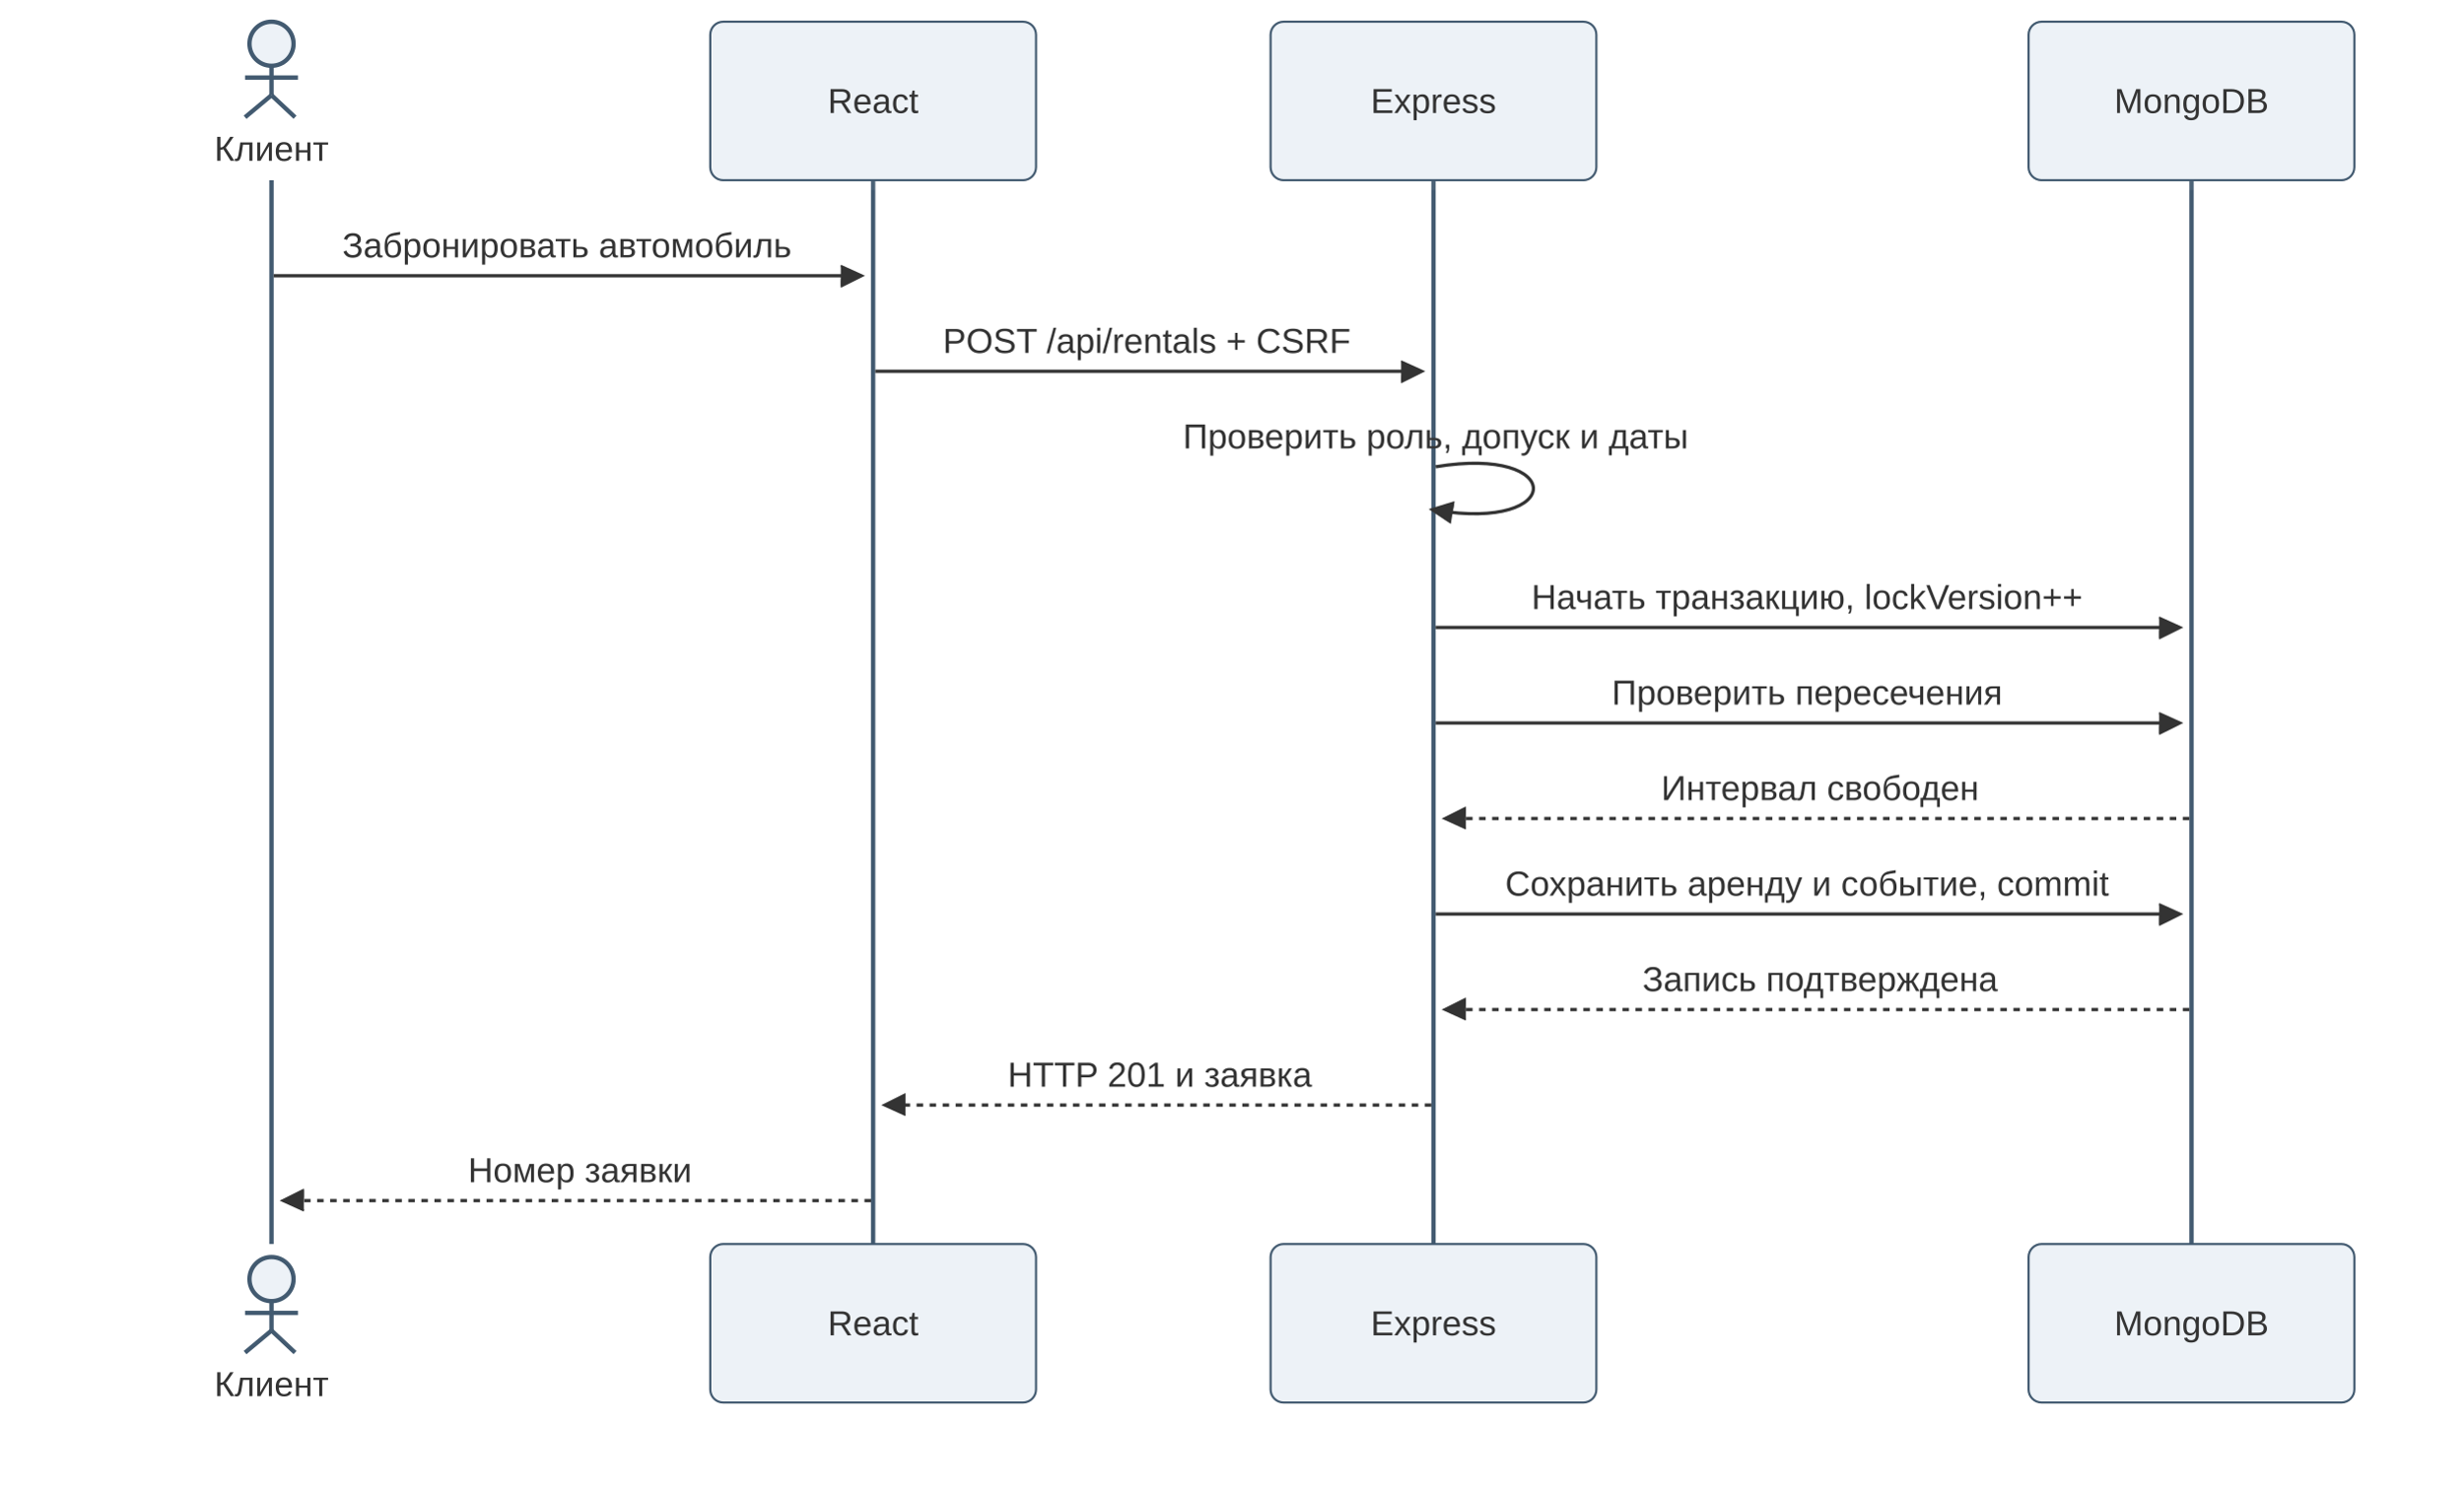
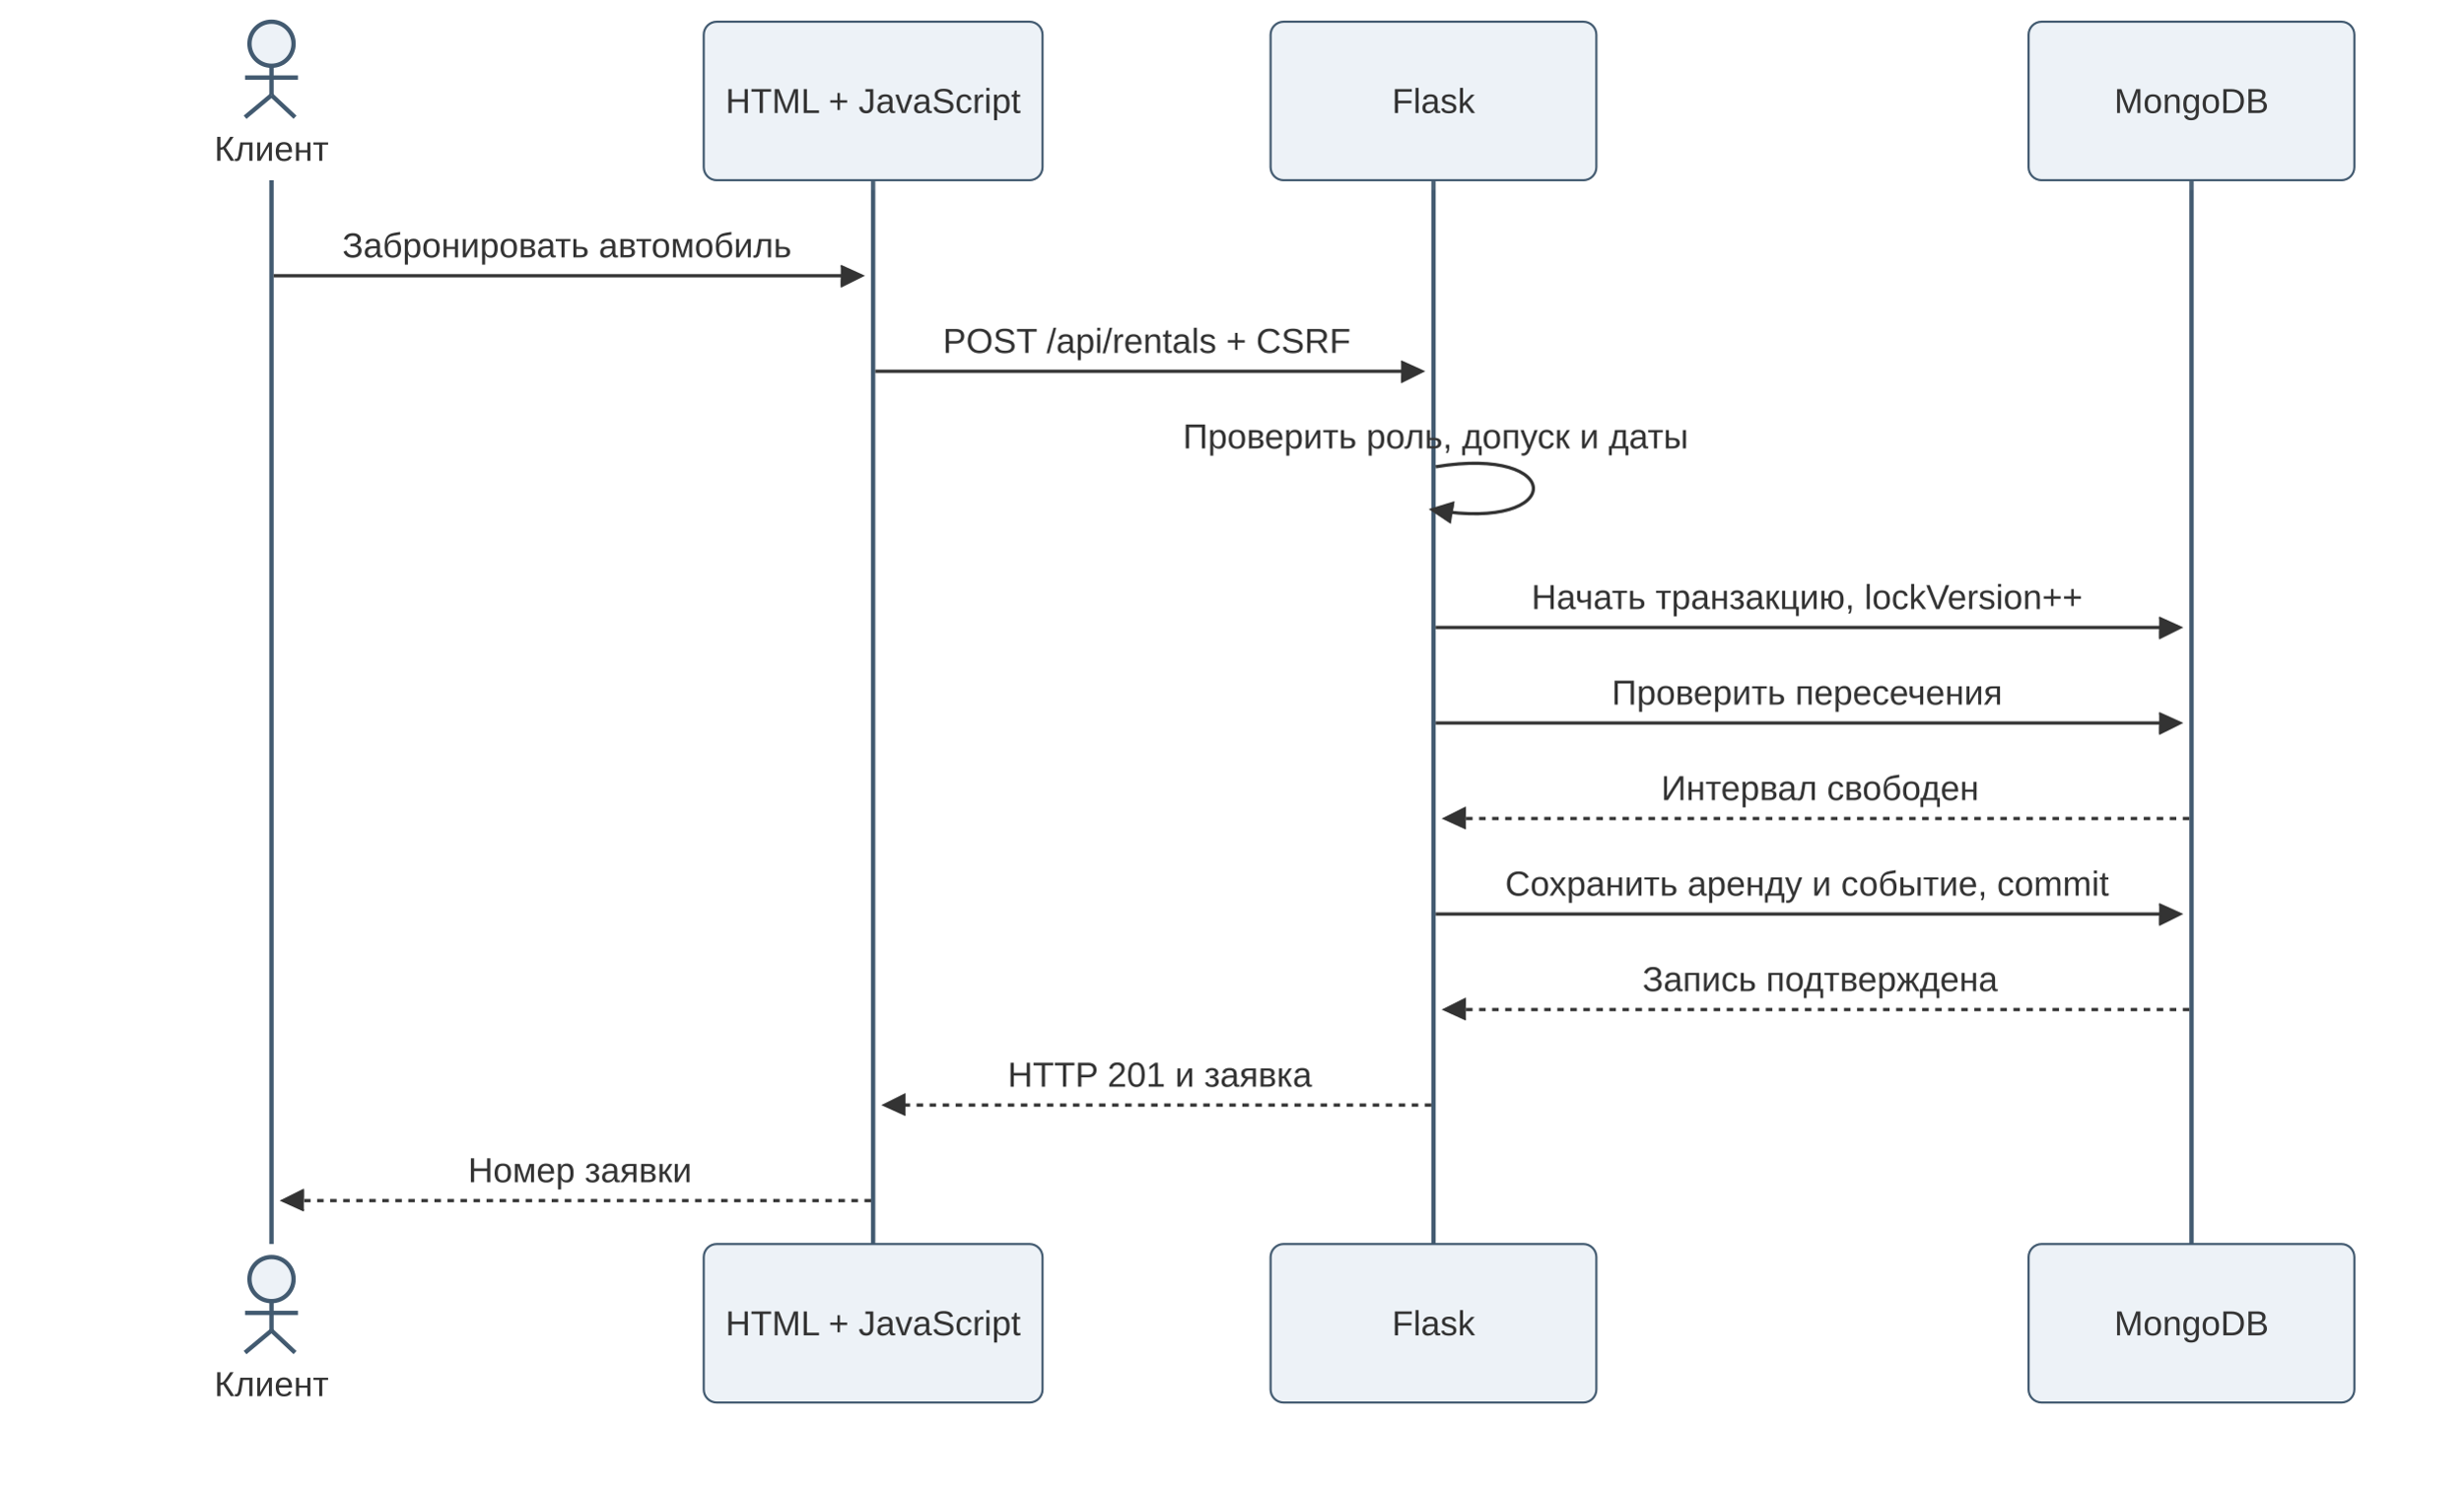
<svg xmlns="http://www.w3.org/2000/svg" id="graph" width="100%" style="max-width: 1134px;" viewBox="-50 -10 1134 687" role="graphics-document document" aria-roledescription="sequence">
  <g>
    <rect x="884" y="563" fill="#eaeaea" stroke="#666" width="150" height="73" name="D" rx="6" ry="6" class="actor actor-bottom" data-look="neo" filter="url(#graph-drop-shadow)" />
    <text x="959" y="599.5" dominant-baseline="central" alignment-baseline="central" class="actor actor-box" style="text-anchor: middle; font-size: 16px; font-weight: 400;">
      <tspan x="959" dy="0">MongoDB</tspan>
    </text>
  </g>
  <g>
    <rect x="535" y="563" fill="#eaeaea" stroke="#666" width="150" height="73" name="E" rx="6" ry="6" class="actor actor-bottom" data-look="neo" filter="url(#graph-drop-shadow)" />
    <text x="610" y="599.5" dominant-baseline="central" alignment-baseline="central" class="actor actor-box" style="text-anchor: middle; font-size: 16px; font-weight: 400;">
-       <tspan x="610" dy="0">Express</tspan>
+       <tspan x="610" dy="0">Flask</tspan>
    </text>
  </g>
  <g>
-     <rect x="277" y="563" fill="#eaeaea" stroke="#666" width="150" height="73" name="R" rx="6" ry="6" class="actor actor-bottom" data-look="neo" filter="url(#graph-drop-shadow)" />
+     <rect x="274" y="563" fill="#eaeaea" stroke="#666" width="156" height="73" name="R" rx="6" ry="6" class="actor actor-bottom" data-look="neo" filter="url(#graph-drop-shadow)" />
    <text x="352" y="599.5" dominant-baseline="central" alignment-baseline="central" class="actor actor-box" style="text-anchor: middle; font-size: 16px; font-weight: 400;">
-       <tspan x="352" dy="0">React</tspan>
+       <tspan x="352" dy="0">HTML + JavaScript</tspan>
    </text>
  </g>
  <g />
  <g>
    <line id="actor3" x1="959" y1="73" x2="959" y2="563" class="actor-line 200" stroke-width="0.5px" stroke="#999" name="D" data-et="life-line" data-id="D" />
    <g id="root-3" data-look="neo" data-et="participant" data-type="participant" data-id="D">
      <rect x="884" y="0" fill="#eaeaea" stroke="#666" width="150" height="73" name="D" rx="6" ry="6" class="actor actor-top" data-look="neo" filter="url(#graph-drop-shadow)" />
      <text x="959" y="36.5" dominant-baseline="central" alignment-baseline="central" class="actor actor-box" style="text-anchor: middle; font-size: 16px; font-weight: 400;">
        <tspan x="959" dy="0">MongoDB</tspan>
      </text>
    </g>
  </g>
  <g>
    <line id="actor2" x1="610" y1="73" x2="610" y2="563" class="actor-line 200" stroke-width="0.5px" stroke="#999" name="E" data-et="life-line" data-id="E" />
    <g id="root-2" data-look="neo" data-et="participant" data-type="participant" data-id="E">
      <rect x="535" y="0" fill="#eaeaea" stroke="#666" width="150" height="73" name="E" rx="6" ry="6" class="actor actor-top" data-look="neo" filter="url(#graph-drop-shadow)" />
      <text x="610" y="36.5" dominant-baseline="central" alignment-baseline="central" class="actor actor-box" style="text-anchor: middle; font-size: 16px; font-weight: 400;">
-         <tspan x="610" dy="0">Express</tspan>
+         <tspan x="610" dy="0">Flask</tspan>
      </text>
    </g>
  </g>
  <g>
    <line id="actor1" x1="352" y1="73" x2="352" y2="563" class="actor-line 200" stroke-width="0.5px" stroke="#999" name="R" data-et="life-line" data-id="R" />
    <g id="root-1" data-look="neo" data-et="participant" data-type="participant" data-id="R">
-       <rect x="277" y="0" fill="#eaeaea" stroke="#666" width="150" height="73" name="R" rx="6" ry="6" class="actor actor-top" data-look="neo" filter="url(#graph-drop-shadow)" />
+       <rect x="274" y="0" fill="#eaeaea" stroke="#666" width="156" height="73" name="R" rx="6" ry="6" class="actor actor-top" data-look="neo" filter="url(#graph-drop-shadow)" />
      <text x="352" y="36.5" dominant-baseline="central" alignment-baseline="central" class="actor actor-box" style="text-anchor: middle; font-size: 16px; font-weight: 400;">
-         <tspan x="352" dy="0">React</tspan>
+         <tspan x="352" dy="0">HTML + JavaScript</tspan>
      </text>
    </g>
  </g>
  <g>
    <line id="actor0" x1="75" y1="73" x2="75" y2="563" class="actor-line 200" stroke-width="0.5px" stroke="#999" name="C" data-et="life-line" data-id="C" />
  </g>
  <style>#graph{font-family:Arial;font-size:16px;fill:#333;}@keyframes edge-animation-frame{from{stroke-dashoffset:0;}}@keyframes dash{to{stroke-dashoffset:0;}}#graph .edge-animation-slow{stroke-dasharray:9,5!important;stroke-dashoffset:900;animation:dash 50s linear infinite;stroke-linecap:round;}#graph .edge-animation-fast{stroke-dasharray:9,5!important;stroke-dashoffset:900;animation:dash 20s linear infinite;stroke-linecap:round;}#graph .error-icon{fill:hsl(30, 38.462%, 99.902%);}#graph .error-text{fill:rgb(0.154, 0.25, 0.346);stroke:rgb(0.154, 0.25, 0.346);}#graph .edge-thickness-normal{stroke-width:1px;}#graph .edge-thickness-thick{stroke-width:3.5px;}#graph .edge-pattern-solid{stroke-dasharray:0;}#graph .edge-thickness-invisible{stroke-width:0;fill:none;}#graph .edge-pattern-dashed{stroke-dasharray:3;}#graph .edge-pattern-dotted{stroke-dasharray:2;}#graph .marker{fill:#60768a;stroke:#60768a;}#graph .marker.cross{stroke:#60768a;}#graph svg{font-family:Arial;font-size:16px;}#graph p{margin:0;}#graph .actor{stroke:#425a70;fill:#edf2f7;stroke-width:1;}#graph rect.actor.outer-path[data-look="neo"]{filter:drop-shadow( 1px 2px 2px rgba(185,185,185,1));}#graph rect.note[data-look="neo"]{stroke:hsl(52.683, 60%, 73.922%);fill:#fff5ad;filter:drop-shadow( 1px 2px 2px rgba(185,185,185,1));}#graph text.actor&gt;tspan{fill:#333;stroke:none;}#graph .actor-line{stroke:#425a70;}#graph .innerArc{stroke-width:1.5;stroke-dasharray:none;}#graph .messageLine0{stroke-width:1.5;stroke-dasharray:none;stroke:#333;}#graph .messageLine1{stroke-width:1.5;stroke-dasharray:2,2;stroke:#333;}#graph [id$="-arrowhead"] path{fill:#333;stroke:#333;}#graph .sequenceNumber{fill:#9f8975;}#graph [id$="-sequencenumber"]{fill:#333;}#graph [id$="-crosshead"] path{fill:#333;stroke:#333;}#graph .messageText{fill:#333;stroke:none;}#graph .labelBox{stroke:#425a70;fill:#edf2f7;filter:drop-shadow( 1px 2px 2px rgba(185,185,185,1));}#graph .labelText,#graph .labelText&gt;tspan{fill:#333;stroke:none;}#graph .loopText,#graph .loopText&gt;tspan{fill:#333;stroke:none;}#graph .sectionTitle,#graph .sectionTitle&gt;tspan{fill:#333;stroke:none;}#graph .loopLine{stroke-width:2px;stroke-dasharray:2,2;stroke:#425a70;fill:#425a70;}#graph .note{stroke:hsl(52.683, 60%, 73.922%);fill:#fff5ad;}#graph .noteText,#graph .noteText&gt;tspan{fill:#333;stroke:none;}#graph .activation0{fill:hsl(90, 38.462%, 94.902%);stroke:hsl(90, 38.462%, 84.902%);}#graph .activation1{fill:hsl(90, 38.462%, 94.902%);stroke:hsl(90, 38.462%, 84.902%);}#graph .activation2{fill:hsl(90, 38.462%, 94.902%);stroke:hsl(90, 38.462%, 84.902%);}#graph .actorPopupMenu{position:absolute;}#graph .actorPopupMenuPanel{position:absolute;fill:#edf2f7;box-shadow:0px 8px 16px 0px rgba(0,0,0,0.2);filter:drop-shadow(3px 5px 2px rgb(0 0 0 / 0.4));}#graph .actor-man circle,#graph line{fill:#edf2f7;stroke-width:2px;}#graph g rect.rect{filter:drop-shadow( 1px 2px 2px rgba(185,185,185,1));stroke:#425a70;}#graph .node .neo-node{stroke:#425a70;}#graph [data-look="neo"].node rect,#graph [data-look="neo"].cluster rect,#graph [data-look="neo"].node polygon{stroke:url(#graph-gradient);filter:drop-shadow( 1px 2px 2px rgba(185,185,185,1));}#graph [data-look="neo"].swimlane.cluster rect{filter:none;}#graph [data-look="neo"].node path{stroke:url(#graph-gradient);stroke-width:1px;}#graph [data-look="neo"].node .outer-path{filter:drop-shadow( 1px 2px 2px rgba(185,185,185,1));}#graph [data-look="neo"].node .neo-line path{stroke:#425a70;filter:none;}#graph [data-look="neo"].node circle{stroke:url(#graph-gradient);filter:drop-shadow( 1px 2px 2px rgba(185,185,185,1));}#graph [data-look="neo"].node circle .state-start{fill:#000000;}#graph [data-look="neo"].icon-shape .icon{fill:url(#graph-gradient);filter:drop-shadow( 1px 2px 2px rgba(185,185,185,1));}#graph [data-look="neo"].icon-shape .icon-neo path{stroke:url(#graph-gradient);filter:drop-shadow( 1px 2px 2px rgba(185,185,185,1));}#graph :root{--mermaid-font-family:"trebuchet ms",verdana,arial,sans-serif;}</style>
  <g />
  <defs>
    <symbol id="graph-computer" width="24" height="24">
      <path transform="scale(.5)" d="M2 2v13h20v-13h-20zm18 11h-16v-9h16v9zm-10.228 6l.466-1h3.524l.467 1h-4.457zm14.228 3h-24l2-6h2.104l-1.33 4h18.45l-1.297-4h2.073l2 6zm-5-10h-14v-7h14v7z" />
    </symbol>
  </defs>
  <defs>
    <symbol id="graph-database" fill-rule="evenodd" clip-rule="evenodd">
      <path transform="scale(.5)" d="M12.258.001l.256.004.255.005.253.008.251.01.249.012.247.015.246.016.242.019.241.02.239.023.236.024.233.027.231.028.229.031.225.032.223.034.22.036.217.038.214.04.211.041.208.043.205.045.201.046.198.048.194.05.191.051.187.053.183.054.18.056.175.057.172.059.168.06.163.061.16.063.155.064.15.066.074.033.073.033.071.034.07.034.069.035.068.035.067.035.066.035.064.036.064.036.062.036.06.036.06.037.058.037.058.037.055.038.055.038.053.038.052.038.051.039.05.039.048.039.047.039.045.04.044.04.043.04.041.04.04.041.039.041.037.041.036.041.034.041.033.042.032.042.03.042.029.042.027.042.026.043.024.043.023.043.021.043.02.043.018.044.017.043.015.044.013.044.012.044.011.045.009.044.007.045.006.045.004.045.002.045.001.045v17l-.001.045-.002.045-.004.045-.006.045-.007.045-.009.044-.011.045-.012.044-.013.044-.015.044-.017.043-.018.044-.02.043-.021.043-.023.043-.024.043-.026.043-.027.042-.029.042-.03.042-.032.042-.033.042-.034.041-.036.041-.037.041-.039.041-.04.041-.041.04-.043.04-.044.04-.045.04-.047.039-.048.039-.05.039-.051.039-.052.038-.053.038-.055.038-.055.038-.058.037-.058.037-.06.037-.06.036-.062.036-.064.036-.064.036-.066.035-.067.035-.068.035-.069.035-.07.034-.071.034-.073.033-.074.033-.15.066-.155.064-.16.063-.163.061-.168.06-.172.059-.175.057-.18.056-.183.054-.187.053-.191.051-.194.05-.198.048-.201.046-.205.045-.208.043-.211.041-.214.04-.217.038-.22.036-.223.034-.225.032-.229.031-.231.028-.233.027-.236.024-.239.023-.241.02-.242.019-.246.016-.247.015-.249.012-.251.01-.253.008-.255.005-.256.004-.258.001-.258-.001-.256-.004-.255-.005-.253-.008-.251-.01-.249-.012-.247-.015-.245-.016-.243-.019-.241-.02-.238-.023-.236-.024-.234-.027-.231-.028-.228-.031-.226-.032-.223-.034-.22-.036-.217-.038-.214-.04-.211-.041-.208-.043-.204-.045-.201-.046-.198-.048-.195-.05-.19-.051-.187-.053-.184-.054-.179-.056-.176-.057-.172-.059-.167-.06-.164-.061-.159-.063-.155-.064-.151-.066-.074-.033-.072-.033-.072-.034-.07-.034-.069-.035-.068-.035-.067-.035-.066-.035-.064-.036-.063-.036-.062-.036-.061-.036-.06-.037-.058-.037-.057-.037-.056-.038-.055-.038-.053-.038-.052-.038-.051-.039-.049-.039-.049-.039-.046-.039-.046-.04-.044-.04-.043-.04-.041-.04-.04-.041-.039-.041-.037-.041-.036-.041-.034-.041-.033-.042-.032-.042-.03-.042-.029-.042-.027-.042-.026-.043-.024-.043-.023-.043-.021-.043-.02-.043-.018-.044-.017-.043-.015-.044-.013-.044-.012-.044-.011-.045-.009-.044-.007-.045-.006-.045-.004-.045-.002-.045-.001-.045v-17l.001-.045.002-.045.004-.045.006-.045.007-.045.009-.044.011-.045.012-.044.013-.044.015-.044.017-.043.018-.044.02-.043.021-.043.023-.043.024-.043.026-.043.027-.042.029-.042.03-.042.032-.042.033-.042.034-.041.036-.041.037-.041.039-.041.04-.041.041-.04.043-.04.044-.04.046-.04.046-.039.049-.039.049-.039.051-.039.052-.038.053-.038.055-.038.056-.038.057-.037.058-.037.06-.037.061-.036.062-.036.063-.036.064-.036.066-.035.067-.035.068-.035.069-.035.07-.034.072-.034.072-.033.074-.033.151-.066.155-.064.159-.063.164-.061.167-.06.172-.059.176-.057.179-.056.184-.054.187-.053.19-.051.195-.05.198-.048.201-.046.204-.045.208-.043.211-.041.214-.04.217-.038.22-.036.223-.034.226-.032.228-.031.231-.028.234-.027.236-.024.238-.023.241-.02.243-.019.245-.016.247-.015.249-.012.251-.01.253-.008.255-.005.256-.004.258-.001.258.001zm-9.258 20.499v.01l.001.021.003.021.004.022.005.021.006.022.007.022.009.023.01.022.011.023.012.023.013.023.015.023.016.024.017.023.018.024.019.024.021.024.022.025.023.024.024.025.052.049.056.05.061.051.066.051.07.051.075.051.079.052.084.052.088.052.092.052.097.052.102.051.105.052.11.052.114.051.119.051.123.051.127.05.131.05.135.05.139.048.144.049.147.047.152.047.155.047.16.045.163.045.167.043.171.043.176.041.178.041.183.039.187.039.19.037.194.035.197.035.202.033.204.031.209.03.212.029.216.027.219.025.222.024.226.021.23.02.233.018.236.016.24.015.243.012.246.01.249.008.253.005.256.004.259.001.26-.001.257-.004.254-.005.25-.008.247-.011.244-.012.241-.014.237-.016.233-.018.231-.021.226-.021.224-.024.22-.026.216-.027.212-.028.21-.031.205-.031.202-.034.198-.034.194-.036.191-.037.187-.039.183-.04.179-.04.175-.042.172-.043.168-.044.163-.045.16-.046.155-.046.152-.047.148-.048.143-.049.139-.049.136-.05.131-.05.126-.05.123-.051.118-.052.114-.051.11-.052.106-.052.101-.052.096-.052.092-.052.088-.053.083-.051.079-.052.074-.052.07-.051.065-.051.06-.051.056-.05.051-.05.023-.024.023-.025.021-.024.02-.024.019-.024.018-.024.017-.024.015-.023.014-.024.013-.023.012-.023.01-.023.01-.022.008-.022.006-.022.006-.022.004-.022.004-.021.001-.021.001-.021v-4.127l-.077.055-.08.053-.083.054-.085.053-.087.052-.09.052-.093.051-.095.05-.097.05-.1.049-.102.049-.105.048-.106.047-.109.047-.111.046-.114.045-.115.045-.118.044-.12.043-.122.042-.124.042-.126.041-.128.04-.13.04-.132.038-.134.038-.135.037-.138.037-.139.035-.142.035-.143.034-.144.033-.147.032-.148.031-.15.03-.151.03-.153.029-.154.027-.156.027-.158.026-.159.025-.161.024-.162.023-.163.022-.165.021-.166.02-.167.019-.169.018-.169.017-.171.016-.173.015-.173.014-.175.013-.175.012-.177.011-.178.01-.179.008-.179.008-.181.006-.182.005-.182.004-.184.003-.184.002h-.37l-.184-.002-.184-.003-.182-.004-.182-.005-.181-.006-.179-.008-.179-.008-.178-.01-.176-.011-.176-.012-.175-.013-.173-.014-.172-.015-.171-.016-.17-.017-.169-.018-.167-.019-.166-.02-.165-.021-.163-.022-.162-.023-.161-.024-.159-.025-.157-.026-.156-.027-.155-.027-.153-.029-.151-.03-.15-.03-.148-.031-.146-.032-.145-.033-.143-.034-.141-.035-.14-.035-.137-.037-.136-.037-.134-.038-.132-.038-.13-.04-.128-.04-.126-.041-.124-.042-.122-.042-.12-.044-.117-.043-.116-.045-.113-.045-.112-.046-.109-.047-.106-.047-.105-.048-.102-.049-.1-.049-.097-.05-.095-.05-.093-.052-.09-.051-.087-.052-.085-.053-.083-.054-.08-.054-.077-.054v4.127zm0-5.654v.011l.001.021.003.021.004.021.005.022.006.022.007.022.009.022.01.022.011.023.012.023.013.023.015.024.016.023.017.024.018.024.019.024.021.024.022.024.023.025.024.024.052.05.056.05.061.05.066.051.07.051.075.052.079.051.084.052.088.052.092.052.097.052.102.052.105.052.11.051.114.051.119.052.123.05.127.051.131.05.135.049.139.049.144.048.147.048.152.047.155.046.16.045.163.045.167.044.171.042.176.042.178.04.183.04.187.038.19.037.194.036.197.034.202.033.204.032.209.03.212.028.216.027.219.025.222.024.226.022.23.02.233.018.236.016.24.014.243.012.246.01.249.008.253.006.256.003.259.001.26-.001.257-.003.254-.006.25-.008.247-.01.244-.012.241-.015.237-.016.233-.018.231-.02.226-.022.224-.024.22-.025.216-.027.212-.029.21-.03.205-.032.202-.033.198-.035.194-.036.191-.037.187-.039.183-.039.179-.041.175-.042.172-.043.168-.044.163-.045.16-.045.155-.047.152-.047.148-.048.143-.048.139-.05.136-.049.131-.05.126-.051.123-.051.118-.051.114-.052.11-.052.106-.052.101-.052.096-.052.092-.052.088-.052.083-.052.079-.052.074-.051.07-.052.065-.051.06-.05.056-.051.051-.049.023-.025.023-.024.021-.025.02-.024.019-.024.018-.024.017-.024.015-.023.014-.023.013-.024.012-.022.01-.023.01-.023.008-.022.006-.022.006-.022.004-.021.004-.022.001-.021.001-.021v-4.139l-.077.054-.08.054-.083.054-.085.052-.087.053-.09.051-.093.051-.095.051-.097.05-.1.049-.102.049-.105.048-.106.047-.109.047-.111.046-.114.045-.115.044-.118.044-.12.044-.122.042-.124.042-.126.041-.128.04-.13.039-.132.039-.134.038-.135.037-.138.036-.139.036-.142.035-.143.033-.144.033-.147.033-.148.031-.15.03-.151.03-.153.028-.154.028-.156.027-.158.026-.159.025-.161.024-.162.023-.163.022-.165.021-.166.02-.167.019-.169.018-.169.017-.171.016-.173.015-.173.014-.175.013-.175.012-.177.011-.178.009-.179.009-.179.007-.181.007-.182.005-.182.004-.184.003-.184.002h-.37l-.184-.002-.184-.003-.182-.004-.182-.005-.181-.007-.179-.007-.179-.009-.178-.009-.176-.011-.176-.012-.175-.013-.173-.014-.172-.015-.171-.016-.17-.017-.169-.018-.167-.019-.166-.02-.165-.021-.163-.022-.162-.023-.161-.024-.159-.025-.157-.026-.156-.027-.155-.028-.153-.028-.151-.03-.15-.03-.148-.031-.146-.033-.145-.033-.143-.033-.141-.035-.14-.036-.137-.036-.136-.037-.134-.038-.132-.039-.13-.039-.128-.04-.126-.041-.124-.042-.122-.043-.12-.043-.117-.044-.116-.044-.113-.046-.112-.046-.109-.046-.106-.047-.105-.048-.102-.049-.1-.049-.097-.05-.095-.051-.093-.051-.09-.051-.087-.053-.085-.052-.083-.054-.08-.054-.077-.054v4.139zm0-5.666v.011l.001.02.003.022.004.021.005.022.006.021.007.022.009.023.01.022.011.023.012.023.013.023.015.023.016.024.017.024.018.023.019.024.021.025.022.024.023.024.024.025.052.05.056.05.061.05.066.051.07.051.075.052.079.051.084.052.088.052.092.052.097.052.102.052.105.051.11.052.114.051.119.051.123.051.127.05.131.05.135.05.139.049.144.048.147.048.152.047.155.046.16.045.163.045.167.043.171.043.176.042.178.04.183.04.187.038.19.037.194.036.197.034.202.033.204.032.209.03.212.028.216.027.219.025.222.024.226.021.23.02.233.018.236.017.24.014.243.012.246.01.249.008.253.006.256.003.259.001.26-.001.257-.003.254-.006.25-.008.247-.01.244-.013.241-.014.237-.016.233-.018.231-.02.226-.022.224-.024.22-.025.216-.027.212-.029.21-.03.205-.032.202-.033.198-.035.194-.036.191-.037.187-.039.183-.039.179-.041.175-.042.172-.043.168-.044.163-.045.16-.045.155-.047.152-.047.148-.048.143-.049.139-.049.136-.049.131-.051.126-.05.123-.051.118-.052.114-.051.11-.052.106-.052.101-.052.096-.052.092-.052.088-.052.083-.052.079-.052.074-.052.07-.051.065-.051.06-.051.056-.05.051-.049.023-.025.023-.025.021-.024.02-.024.019-.024.018-.024.017-.024.015-.023.014-.024.013-.023.012-.023.01-.022.01-.023.008-.022.006-.022.006-.022.004-.022.004-.021.001-.021.001-.021v-4.153l-.077.054-.08.054-.083.053-.085.053-.087.053-.09.051-.093.051-.095.051-.097.05-.1.049-.102.048-.105.048-.106.048-.109.046-.111.046-.114.046-.115.044-.118.044-.12.043-.122.043-.124.042-.126.041-.128.04-.13.039-.132.039-.134.038-.135.037-.138.036-.139.036-.142.034-.143.034-.144.033-.147.032-.148.032-.15.03-.151.03-.153.028-.154.028-.156.027-.158.026-.159.024-.161.024-.162.023-.163.023-.165.021-.166.02-.167.019-.169.018-.169.017-.171.016-.173.015-.173.014-.175.013-.175.012-.177.01-.178.01-.179.009-.179.007-.181.006-.182.006-.182.004-.184.003-.184.001-.185.001-.185-.001-.184-.001-.184-.003-.182-.004-.182-.006-.181-.006-.179-.007-.179-.009-.178-.01-.176-.01-.176-.012-.175-.013-.173-.014-.172-.015-.171-.016-.17-.017-.169-.018-.167-.019-.166-.02-.165-.021-.163-.023-.162-.023-.161-.024-.159-.024-.157-.026-.156-.027-.155-.028-.153-.028-.151-.03-.15-.03-.148-.032-.146-.032-.145-.033-.143-.034-.141-.034-.14-.036-.137-.036-.136-.037-.134-.038-.132-.039-.13-.039-.128-.041-.126-.041-.124-.041-.122-.043-.12-.043-.117-.044-.116-.044-.113-.046-.112-.046-.109-.046-.106-.048-.105-.048-.102-.048-.1-.05-.097-.049-.095-.051-.093-.051-.09-.052-.087-.052-.085-.053-.083-.053-.08-.054-.077-.054v4.153zm8.74-8.179l-.257.004-.254.005-.25.008-.247.011-.244.012-.241.014-.237.016-.233.018-.231.021-.226.022-.224.023-.22.026-.216.027-.212.028-.21.031-.205.032-.202.033-.198.034-.194.036-.191.038-.187.038-.183.04-.179.041-.175.042-.172.043-.168.043-.163.045-.16.046-.155.046-.152.048-.148.048-.143.048-.139.049-.136.05-.131.05-.126.051-.123.051-.118.051-.114.052-.11.052-.106.052-.101.052-.096.052-.092.052-.088.052-.083.052-.079.052-.074.051-.07.052-.065.051-.06.05-.056.05-.051.05-.023.025-.023.024-.021.024-.02.025-.019.024-.018.024-.017.023-.015.024-.014.023-.013.023-.012.023-.01.023-.01.022-.008.022-.006.023-.006.021-.004.022-.004.021-.001.021-.001.021.001.021.001.021.004.021.004.022.006.021.006.023.008.022.01.022.01.023.012.023.013.023.014.023.015.024.017.023.018.024.019.024.02.025.021.024.023.024.023.025.051.05.056.05.06.05.065.051.07.052.074.051.079.052.083.052.088.052.092.052.096.052.101.052.106.052.11.052.114.052.118.051.123.051.126.051.131.05.136.05.139.049.143.048.148.048.152.048.155.046.16.046.163.045.168.043.172.043.175.042.179.041.183.04.187.038.191.038.194.036.198.034.202.033.205.032.21.031.212.028.216.027.22.026.224.023.226.022.231.021.233.018.237.016.241.014.244.012.247.011.25.008.254.005.257.004.26.001.26-.001.257-.004.254-.005.25-.008.247-.011.244-.012.241-.014.237-.016.233-.018.231-.021.226-.022.224-.023.22-.026.216-.027.212-.028.21-.031.205-.032.202-.033.198-.034.194-.036.191-.038.187-.038.183-.04.179-.041.175-.042.172-.043.168-.043.163-.045.16-.046.155-.046.152-.048.148-.048.143-.048.139-.049.136-.05.131-.05.126-.051.123-.051.118-.051.114-.052.11-.052.106-.052.101-.052.096-.052.092-.052.088-.052.083-.052.079-.052.074-.051.07-.052.065-.051.06-.05.056-.05.051-.05.023-.025.023-.024.021-.024.02-.025.019-.024.018-.024.017-.023.015-.024.014-.023.013-.023.012-.023.01-.023.01-.022.008-.022.006-.023.006-.021.004-.022.004-.021.001-.021.001-.021-.001-.021-.001-.021-.004-.021-.004-.022-.006-.021-.006-.023-.008-.022-.01-.022-.01-.023-.012-.023-.013-.023-.014-.023-.015-.024-.017-.023-.018-.024-.019-.024-.02-.025-.021-.024-.023-.024-.023-.025-.051-.05-.056-.05-.06-.05-.065-.051-.07-.052-.074-.051-.079-.052-.083-.052-.088-.052-.092-.052-.096-.052-.101-.052-.106-.052-.11-.052-.114-.052-.118-.051-.123-.051-.126-.051-.131-.05-.136-.05-.139-.049-.143-.048-.148-.048-.152-.048-.155-.046-.16-.046-.163-.045-.168-.043-.172-.043-.175-.042-.179-.041-.183-.04-.187-.038-.191-.038-.194-.036-.198-.034-.202-.033-.205-.032-.21-.031-.212-.028-.216-.027-.22-.026-.224-.023-.226-.022-.231-.021-.233-.018-.237-.016-.241-.014-.244-.012-.247-.011-.25-.008-.254-.005-.257-.004-.26-.001-.26.001z" />
    </symbol>
  </defs>
  <defs>
    <symbol id="graph-clock" width="24" height="24">
      <path transform="scale(.5)" d="M12 2c5.514 0 10 4.486 10 10s-4.486 10-10 10-10-4.486-10-10 4.486-10 10-10zm0-2c-6.627 0-12 5.373-12 12s5.373 12 12 12 12-5.373 12-12-5.373-12-12-12zm5.848 12.459c.202.038.202.333.001.372-1.907.361-6.045 1.111-6.547 1.111-.719 0-1.301-.582-1.301-1.301 0-.512.77-5.447 1.125-7.445.034-.192.312-.181.343.014l.985 6.238 5.394 1.011z" />
    </symbol>
  </defs>
  <defs>
    <marker id="graph-arrowhead" refX="7.9" refY="5" markerUnits="userSpaceOnUse" markerWidth="12" markerHeight="12" orient="auto-start-reverse">
      <path d="M -1 0 L 10 5 L 0 10 z" />
    </marker>
  </defs>
  <defs>
    <marker id="graph-crosshead" markerWidth="15" markerHeight="8" orient="auto" refX="4" refY="4.5">
      <path fill="none" stroke="#000000" stroke-width="1pt" d="M 1,2 L 6,7 M 6,2 L 1,7" style="stroke-dasharray: 0, 0;" />
    </marker>
  </defs>
  <defs>
    <marker id="graph-filled-head" refX="15.5" refY="7" markerWidth="20" markerHeight="28" orient="auto">
      <path d="M 18,7 L9,13 L14,7 L9,1 Z" />
    </marker>
  </defs>
  <defs>
    <marker id="graph-sequencenumber" refX="15" refY="15" markerWidth="60" markerHeight="40" orient="auto">
      <circle cx="15" cy="15" r="6" />
    </marker>
  </defs>
  <defs>
    <marker id="graph-solidTopArrowHead" refX="7.9" refY="7.25" markerUnits="userSpaceOnUse" markerWidth="12" markerHeight="12" orient="auto-start-reverse">
      <path d="M 0 0 L 10 8 L 0 8 z" />
    </marker>
  </defs>
  <defs>
    <marker id="graph-solidBottomArrowHead" refX="7.9" refY="0.75" markerUnits="userSpaceOnUse" markerWidth="12" markerHeight="12" orient="auto-start-reverse">
      <path d="M 0 0 L 10 0 L 0 8 z" />
    </marker>
  </defs>
  <defs>
    <marker id="graph-stickTopArrowHead" refX="7.5" refY="7" markerUnits="userSpaceOnUse" markerWidth="12" markerHeight="12" orient="auto-start-reverse">
      <path d="M 0 0 L 7 7" stroke="black" stroke-width="1.5" fill="none" />
    </marker>
  </defs>
  <defs>
    <marker id="graph-stickBottomArrowHead" refX="7.5" refY="0" markerUnits="userSpaceOnUse" markerWidth="12" markerHeight="12" orient="auto-start-reverse">
      <path d="M 0 7 L 7 0" stroke="black" stroke-width="1.5" fill="none" />
    </marker>
  </defs>
  <defs>
    <filter id="graph-drop-shadow" height="130%" width="130%">
      <feDropShadow dx="4" dy="4" stdDeviation="0" flood-opacity="0.06" flood-color="#FFFFFF" />
    </filter>
  </defs>
  <g class="actor-man actor-top" name="C" data-et="participant" data-type="actor" data-id="C" style="stroke: rgb(66, 90, 112);">
    <line id="actor-man-torso0" x1="75" y1="20.308" x2="75" y2="33.846" />
    <line id="actor-man-arms0" x1="62.815" y1="25.723" x2="87.185" y2="25.723" />
    <line x1="62.815" y1="44" x2="75" y2="33.846" />
    <line x1="75" y1="33.846" x2="85.831" y2="44" />
    <circle cx="75" cy="10.154" r="10.154" width="150" height="73" />
    <text x="75" y="58.5" dominant-baseline="central" alignment-baseline="central" class="actor actor-man" style="text-anchor: middle; font-size: 16px; font-weight: 400;">
      <tspan x="75" dy="0">Клиент</tspan>
    </text>
  </g>
  <text x="211" y="88" text-anchor="middle" dominant-baseline="middle" alignment-baseline="middle" class="messageText" dy="1em" style="font-size: 16px; font-weight: 400;">Забронировать автомобиль</text>
  <line x1="76" y1="117" x2="345" y2="117" class="messageLine0" data-et="message" data-id="i0" data-from="C" data-to="R" stroke-width="2" stroke="none" marker-end="url(#graph-arrowhead)" style="fill: none;" />
  <text x="478" y="132" text-anchor="middle" dominant-baseline="middle" alignment-baseline="middle" class="messageText" dy="1em" style="font-size: 16px; font-weight: 400;">POST /api/rentals + CSRF</text>
  <line x1="353" y1="161" x2="603" y2="161" class="messageLine0" data-et="message" data-id="i1" data-from="R" data-to="E" stroke-width="2" stroke="none" marker-end="url(#graph-arrowhead)" style="fill: none;" />
  <text x="611" y="176" text-anchor="middle" dominant-baseline="middle" alignment-baseline="middle" class="messageText" dy="1em" style="font-size: 16px; font-weight: 400;">Проверить роль, допуск и даты</text>
  <path d="M 611,205 C 671,195 671,235 611,225" class="messageLine0" data-et="message" data-id="i2" data-from="E" data-to="E" stroke-width="2" stroke="none" marker-end="url(#graph-arrowhead)" style="fill: none;" />
  <text x="782" y="250" text-anchor="middle" dominant-baseline="middle" alignment-baseline="middle" class="messageText" dy="1em" style="font-size: 16px; font-weight: 400;">Начать транзакцию, lockVersion++</text>
  <line x1="611" y1="279" x2="952" y2="279" class="messageLine0" data-et="message" data-id="i3" data-from="E" data-to="D" stroke-width="2" stroke="none" marker-end="url(#graph-arrowhead)" style="fill: none;" />
  <text x="782" y="294" text-anchor="middle" dominant-baseline="middle" alignment-baseline="middle" class="messageText" dy="1em" style="font-size: 16px; font-weight: 400;">Проверить пересечения</text>
  <line x1="611" y1="323" x2="952" y2="323" class="messageLine0" data-et="message" data-id="i4" data-from="E" data-to="D" stroke-width="2" stroke="none" marker-end="url(#graph-arrowhead)" style="fill: none;" />
  <text x="788" y="338" text-anchor="middle" dominant-baseline="middle" alignment-baseline="middle" class="messageText" dy="1em" style="font-size: 16px; font-weight: 400;">Интервал свободен</text>
  <line x1="958" y1="367" x2="617" y2="367" class="messageLine1" data-et="message" data-id="i5" data-from="D" data-to="E" stroke-width="2" stroke="none" marker-end="url(#graph-arrowhead)" style="stroke-dasharray: 3, 3; fill: none;" />
  <text x="782" y="382" text-anchor="middle" dominant-baseline="middle" alignment-baseline="middle" class="messageText" dy="1em" style="font-size: 16px; font-weight: 400;">Сохранить аренду и событие, commit</text>
  <line x1="611" y1="411" x2="952" y2="411" class="messageLine0" data-et="message" data-id="i6" data-from="E" data-to="D" stroke-width="2" stroke="none" marker-end="url(#graph-arrowhead)" style="fill: none;" />
  <text x="788" y="426" text-anchor="middle" dominant-baseline="middle" alignment-baseline="middle" class="messageText" dy="1em" style="font-size: 16px; font-weight: 400;">Запись подтверждена</text>
  <line x1="958" y1="455" x2="617" y2="455" class="messageLine1" data-et="message" data-id="i7" data-from="D" data-to="E" stroke-width="2" stroke="none" marker-end="url(#graph-arrowhead)" style="stroke-dasharray: 3, 3; fill: none;" />
  <text x="484" y="470" text-anchor="middle" dominant-baseline="middle" alignment-baseline="middle" class="messageText" dy="1em" style="font-size: 16px; font-weight: 400;">HTTP 201 и заявка</text>
  <line x1="609" y1="499" x2="359" y2="499" class="messageLine1" data-et="message" data-id="i8" data-from="E" data-to="R" stroke-width="2" stroke="none" marker-end="url(#graph-arrowhead)" style="stroke-dasharray: 3, 3; fill: none;" />
  <text x="217" y="514" text-anchor="middle" dominant-baseline="middle" alignment-baseline="middle" class="messageText" dy="1em" style="font-size: 16px; font-weight: 400;">Номер заявки</text>
  <line x1="351" y1="543" x2="82" y2="543" class="messageLine1" data-et="message" data-id="i9" data-from="R" data-to="C" stroke-width="2" stroke="none" marker-end="url(#graph-arrowhead)" style="stroke-dasharray: 3, 3; fill: none;" />
  <g class="actor-man actor-bottom" name="C" style="stroke: rgb(66, 90, 112);">
    <line id="actor-man-torso3" x1="75" y1="589.308" x2="75" y2="602.846" />
    <line id="actor-man-arms3" x1="62.815" y1="594.723" x2="87.185" y2="594.723" />
    <line x1="62.815" y1="613" x2="75" y2="602.846" />
    <line x1="75" y1="602.846" x2="85.831" y2="613" />
    <circle cx="75" cy="579.154" r="10.154" width="150" height="73" />
    <text x="75" y="627.5" dominant-baseline="central" alignment-baseline="central" class="actor actor-man" style="text-anchor: middle; font-size: 16px; font-weight: 400;">
      <tspan x="75" dy="0">Клиент</tspan>
    </text>
  </g>
</svg>
